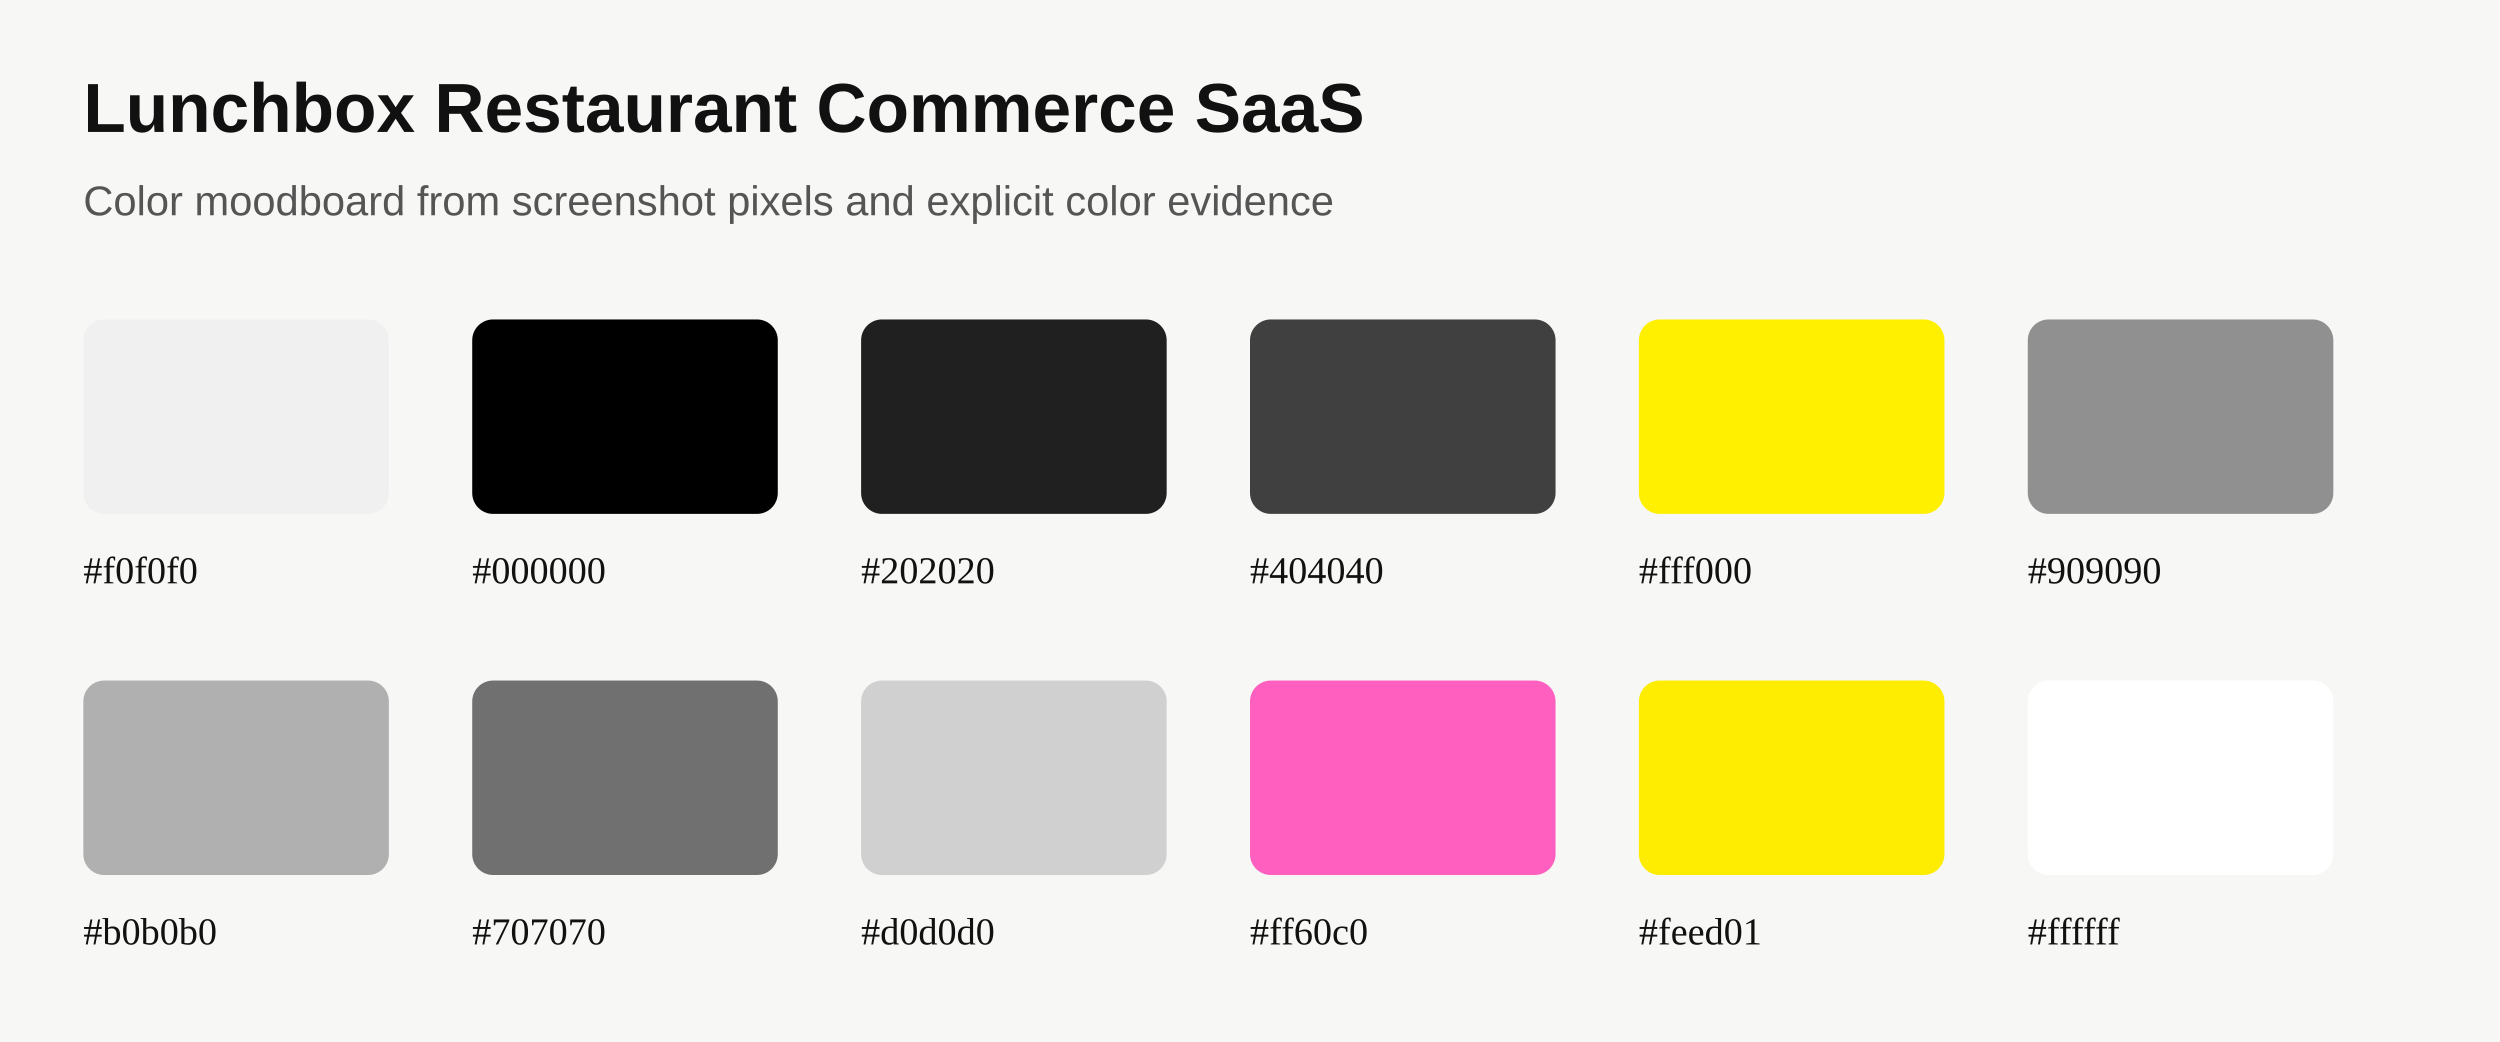
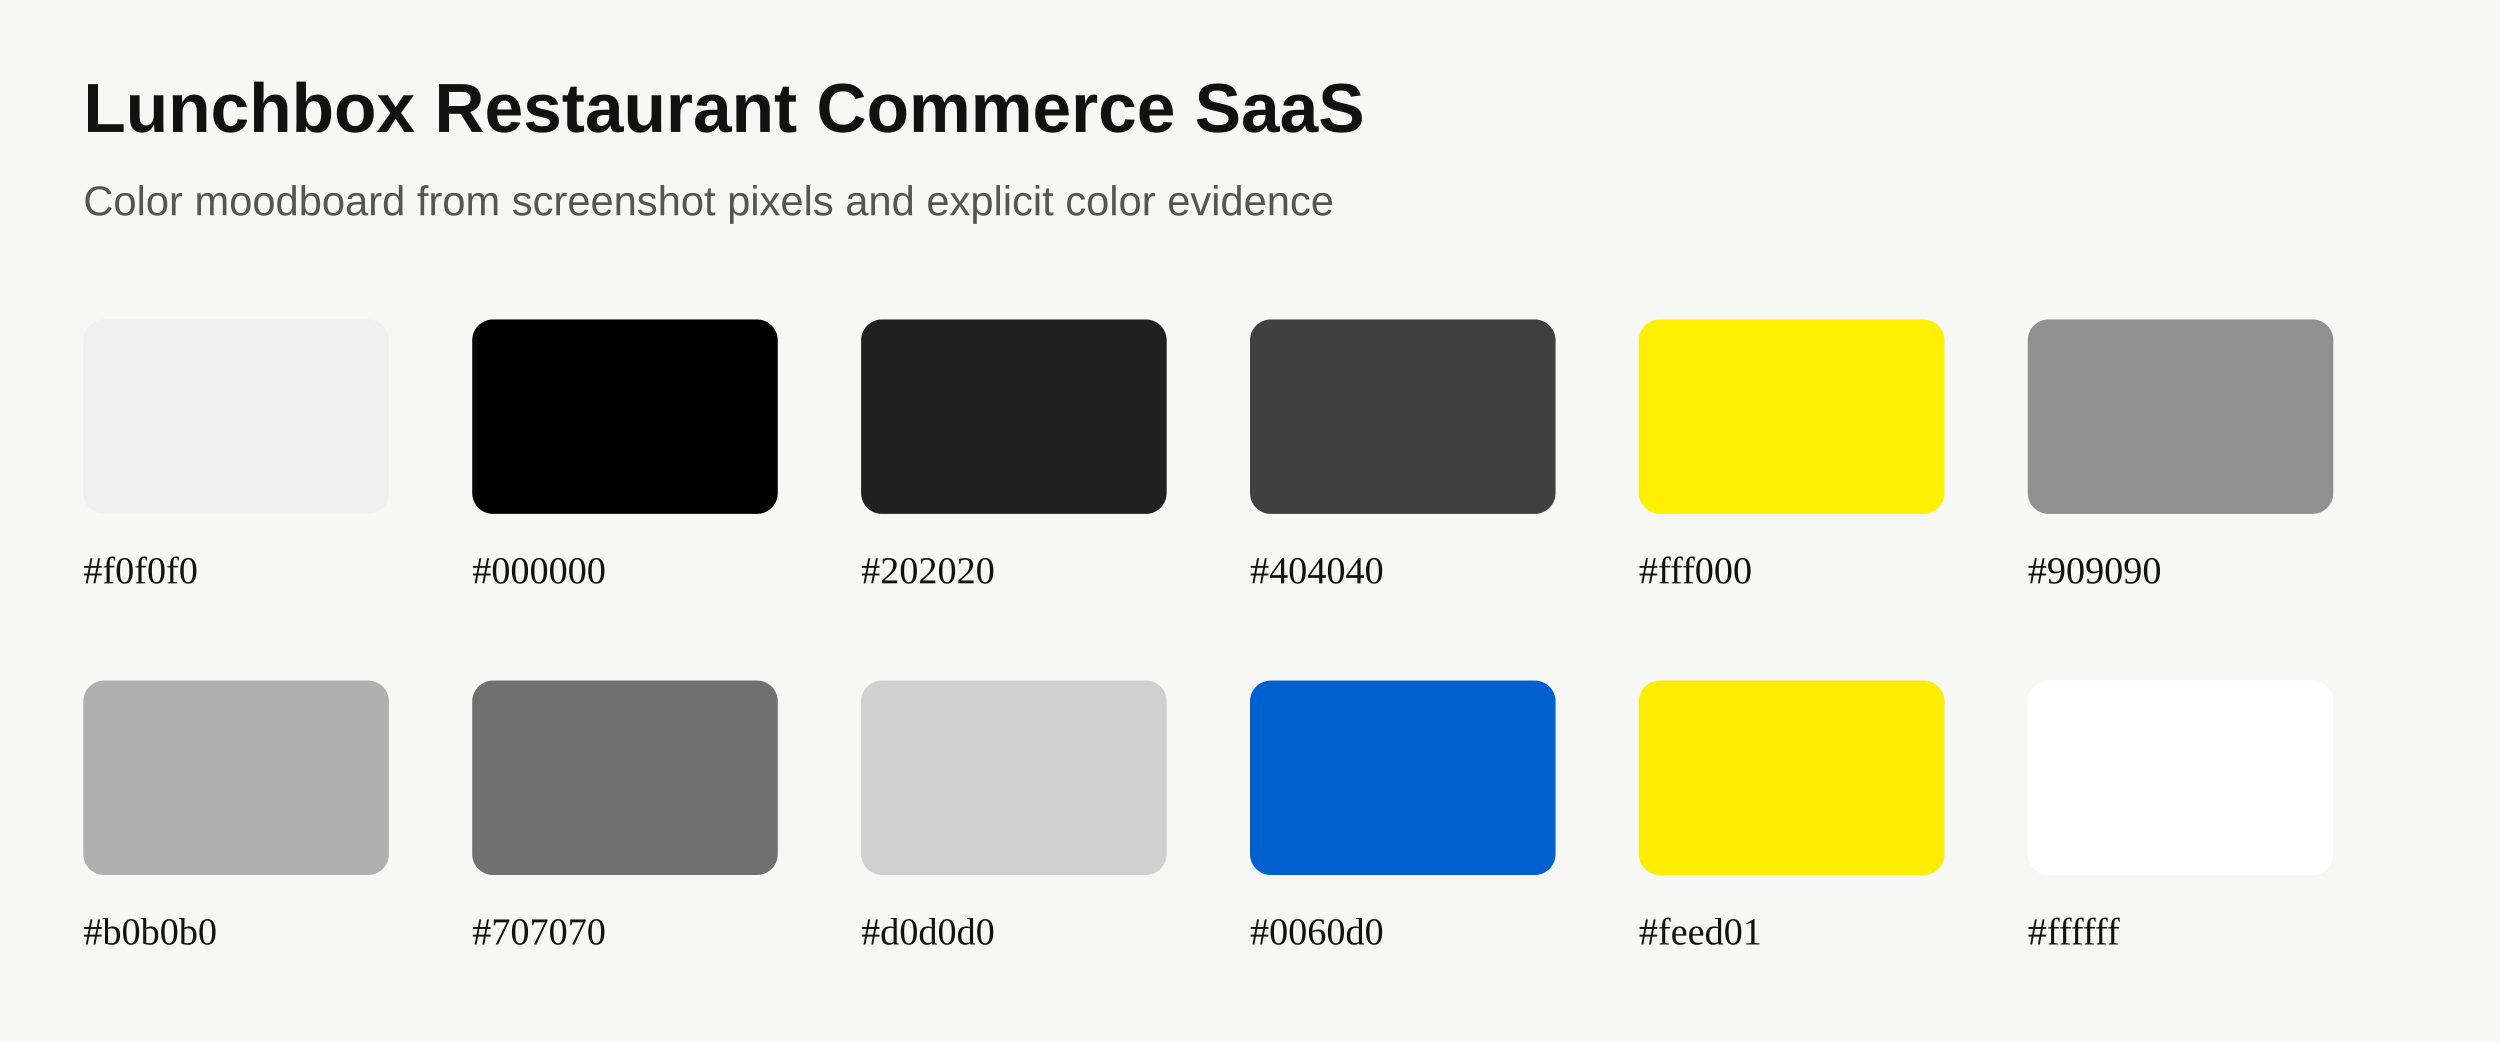
<svg xmlns="http://www.w3.org/2000/svg" width="720" height="300" viewBox="0 0 720 300">
  <rect width="720" height="300" fill="#f7f7f5" />
  <text x="24" y="38" font-family="Arial, sans-serif" font-size="20" font-weight="700" fill="#111">Lunchbox Restaurant Commerce SaaS</text>
  <text x="24" y="62" font-family="Arial, sans-serif" font-size="12" fill="#555">Color moodboard from screenshot pixels and explicit color evidence</text>
  <rect x="24" y="92" width="88" height="56" rx="6" fill="#f0f0f0" />
  <text x="24" y="168" font-size="11" fill="#111">#f0f0f0</text>
  <rect x="136" y="92" width="88" height="56" rx="6" fill="#000000" />
  <text x="136" y="168" font-size="11" fill="#111">#000000</text>
  <rect x="248" y="92" width="88" height="56" rx="6" fill="#202020" />
  <text x="248" y="168" font-size="11" fill="#111">#202020</text>
  <rect x="360" y="92" width="88" height="56" rx="6" fill="#404040" />
  <text x="360" y="168" font-size="11" fill="#111">#404040</text>
  <rect x="472" y="92" width="88" height="56" rx="6" fill="#fff000" />
  <text x="472" y="168" font-size="11" fill="#111">#fff000</text>
  <rect x="584" y="92" width="88" height="56" rx="6" fill="#909090" />
  <text x="584" y="168" font-size="11" fill="#111">#909090</text>
  <rect x="24" y="196" width="88" height="56" rx="6" fill="#b0b0b0" />
  <text x="24" y="272" font-size="11" fill="#111">#b0b0b0</text>
  <rect x="136" y="196" width="88" height="56" rx="6" fill="#707070" />
  <text x="136" y="272" font-size="11" fill="#111">#707070</text>
  <rect x="248" y="196" width="88" height="56" rx="6" fill="#d0d0d0" />
  <text x="248" y="272" font-size="11" fill="#111">#d0d0d0</text>
-   <rect x="360" y="196" width="88" height="56" rx="6" fill="#ff60c0" />
-   <text x="360" y="272" font-size="11" fill="#111">#ff60c0</text>
+   <rect x="360" y="196" width="88" height="56" rx="6" fill="#0060d0" />
+   <text x="360" y="272" font-size="11" fill="#111">#0060d0</text>
  <rect x="472" y="196" width="88" height="56" rx="6" fill="#feed01" />
  <text x="472" y="272" font-size="11" fill="#111">#feed01</text>
  <rect x="584" y="196" width="88" height="56" rx="6" fill="#ffffff" />
  <text x="584" y="272" font-size="11" fill="#111">#ffffff</text>
</svg>
